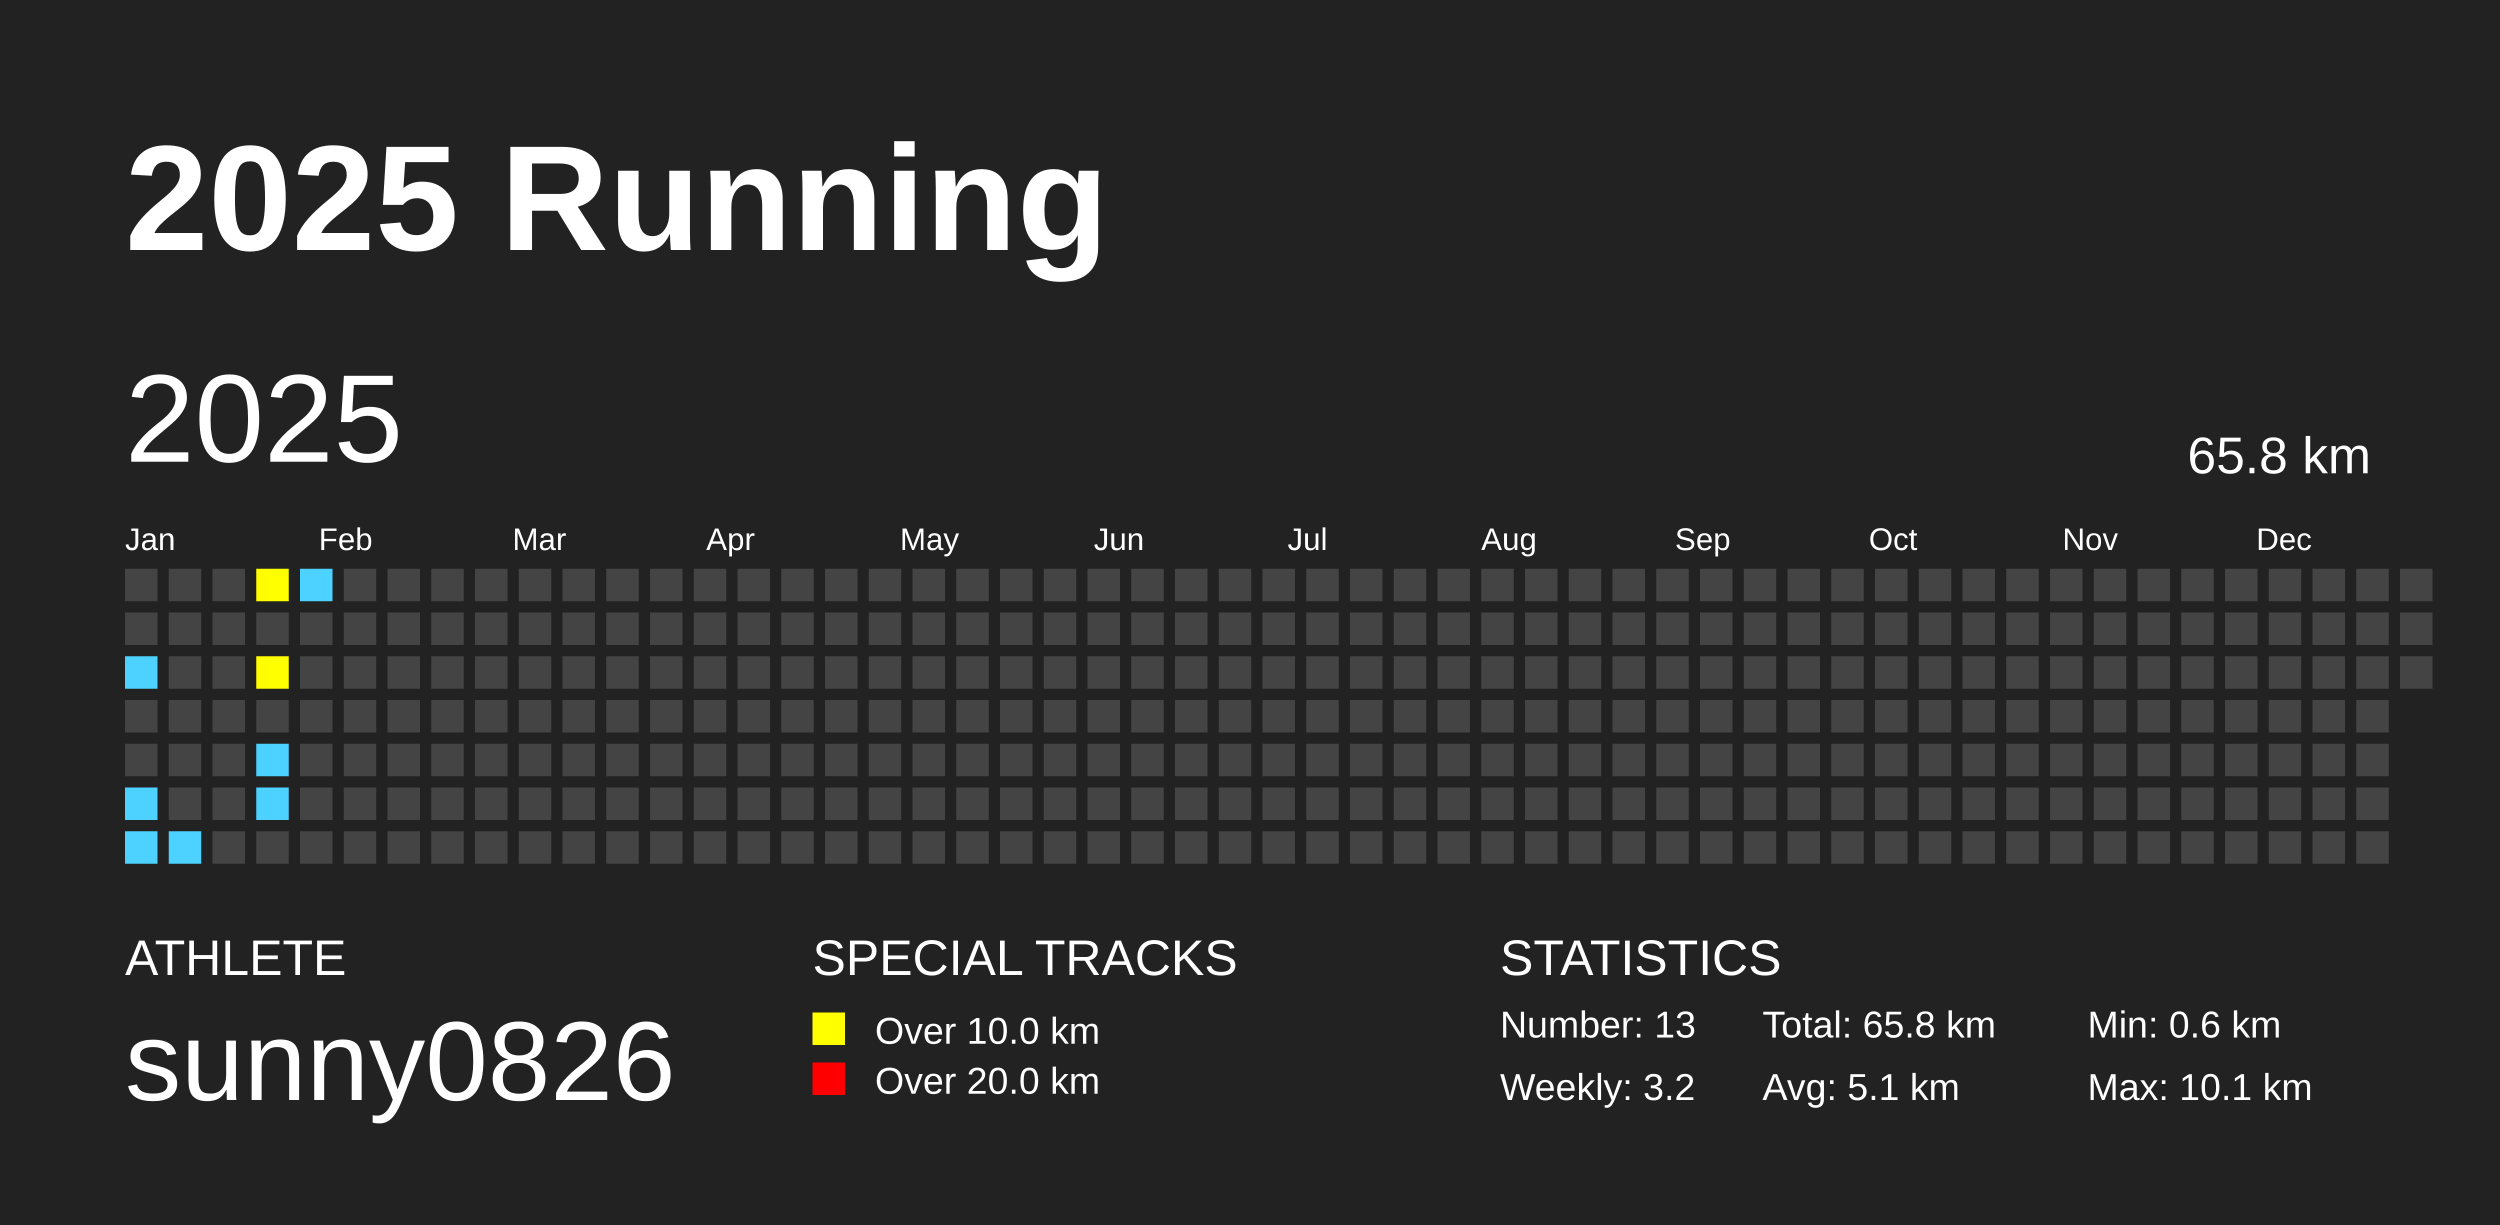
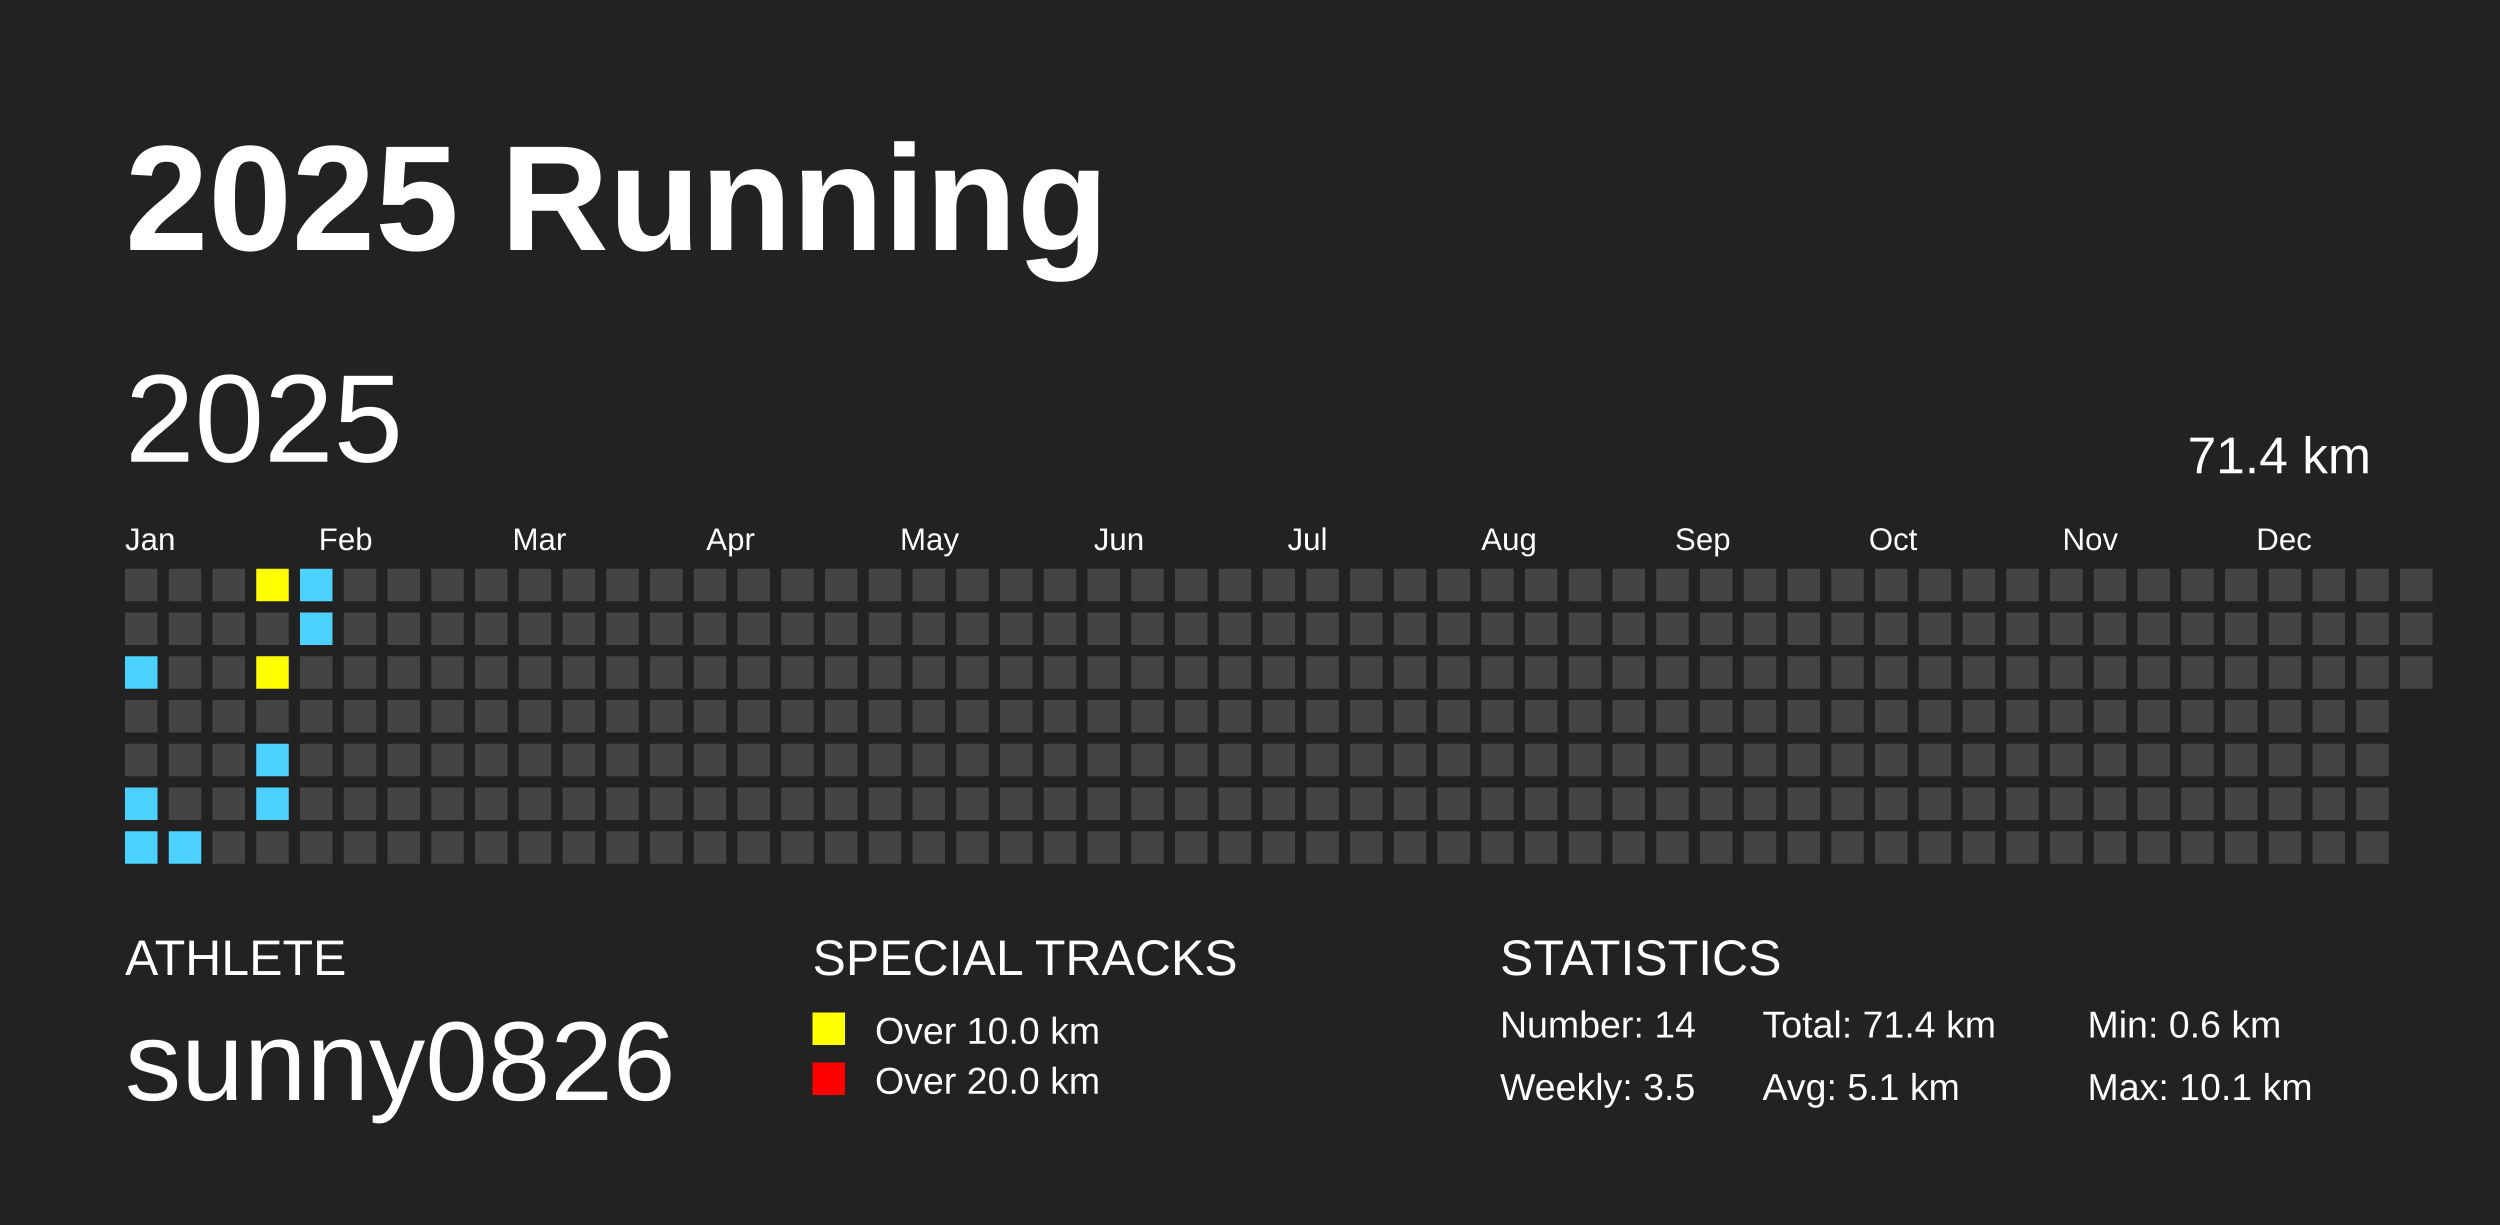
<svg xmlns="http://www.w3.org/2000/svg" baseProfile="full" height="98mm" version="1.1" viewBox="0,0,200,98" width="200mm">
  <defs />
  <rect fill="#222222" height="98" width="200" x="0" y="0" />
  <text fill="#FFFFFF" style="font-size:12px; font-family:Arial; font-weight:bold;" x="10" y="20">2025 Running</text>
  <text fill="#FFFFFF" style="font-size:4px; font-family:Arial" x="10" y="78">ATHLETE</text>
  <text fill="#FFFFFF" style="font-size:9px; font-family:Arial" x="10" y="88">sunny0826</text>
  <text fill="#FFFFFF" style="font-size:4px; font-family:Arial" x="65" y="78">SPECIAL TRACKS</text>
  <rect fill="yellow" height="2.6" width="2.6" x="65" y="81" />
  <text fill="#FFFFFF" style="font-size:3px; font-family:Arial" x="70" y="83.5">Over 10.0 km</text>
  <rect fill="red" height="2.6" width="2.6" x="65" y="85" />
  <text fill="#FFFFFF" style="font-size:3px; font-family:Arial" x="70" y="87.5">Over 20.0 km</text>
  <text fill="#FFFFFF" style="font-size:4px; font-family:Arial" x="120" y="78">STATISTICS</text>
-   <text fill="#FFFFFF" style="font-size:3px; font-family:Arial" x="120" y="83">Number: 13</text>
-   <text fill="#FFFFFF" style="font-size:3px; font-family:Arial" x="120" y="88">Weekly: 3.2</text>
-   <text fill="#FFFFFF" style="font-size:3px; font-family:Arial" x="141" y="83">Total: 65.8 km</text>
+   <text fill="#FFFFFF" style="font-size:3px; font-family:Arial" x="120" y="83">Number: 14</text>
+   <text fill="#FFFFFF" style="font-size:3px; font-family:Arial" x="120" y="88">Weekly: 3.5</text>
+   <text fill="#FFFFFF" style="font-size:3px; font-family:Arial" x="141" y="83">Total: 71.4 km</text>
  <text fill="#FFFFFF" style="font-size:3px; font-family:Arial" x="141" y="88">Avg: 5.1 km</text>
  <text fill="#FFFFFF" style="font-size:3px; font-family:Arial" x="167" y="83">Min: 0.6 km</text>
  <text fill="#FFFFFF" style="font-size:3px; font-family:Arial" x="167" y="88">Max: 10.1 km</text>
  <text dominant-baseline="hanging" fill="#FFFFFF" style="font-size:10.0px; font-family:Arial;" x="10" y="30">2025</text>
-   <text dominant-baseline="hanging" fill="#FFFFFF" style="font-size:4.125px; font-family:Arial;" x="175" y="35">65.8 km</text>
+   <text dominant-baseline="hanging" fill="#FFFFFF" style="font-size:4.125px; font-family:Arial;" x="175" y="35">71.4 km</text>
  <text fill="#FFFFFF" style="font-size:2.5px; font-family:Arial" x="10.0" y="44">Jan</text>
  <text fill="#FFFFFF" style="font-size:2.5px; font-family:Arial" x="25.5" y="44">Feb</text>
  <text fill="#FFFFFF" style="font-size:2.5px; font-family:Arial" x="41.0" y="44">Mar</text>
  <text fill="#FFFFFF" style="font-size:2.5px; font-family:Arial" x="56.5" y="44">Apr</text>
  <text fill="#FFFFFF" style="font-size:2.5px; font-family:Arial" x="72.0" y="44">May</text>
  <text fill="#FFFFFF" style="font-size:2.5px; font-family:Arial" x="87.5" y="44">Jun</text>
  <text fill="#FFFFFF" style="font-size:2.5px; font-family:Arial" x="103.0" y="44">Jul</text>
  <text fill="#FFFFFF" style="font-size:2.5px; font-family:Arial" x="118.5" y="44">Aug</text>
  <text fill="#FFFFFF" style="font-size:2.5px; font-family:Arial" x="134.0" y="44">Sep</text>
  <text fill="#FFFFFF" style="font-size:2.5px; font-family:Arial" x="149.5" y="44">Oct</text>
  <text fill="#FFFFFF" style="font-size:2.5px; font-family:Arial" x="165.0" y="44">Nov</text>
  <text fill="#FFFFFF" style="font-size:2.5px; font-family:Arial" x="180.5" y="44">Dec</text>
  <rect fill="#444444" height="2.6" width="2.6" x="10.0" y="45.5" />
  <rect fill="#444444" height="2.6" width="2.6" x="10.0" y="49.0" />
  <rect fill="#4DD2FF" height="2.6" width="2.6" x="10.0" y="52.5" />
  <rect fill="#444444" height="2.6" width="2.6" x="10.0" y="56.0" />
  <rect fill="#444444" height="2.6" width="2.6" x="10.0" y="59.5" />
  <rect fill="#4DD2FF" height="2.6" width="2.6" x="10.0" y="63.0" />
  <rect fill="#4DD2FF" height="2.6" width="2.6" x="10.0" y="66.5" />
  <rect fill="#444444" height="2.6" width="2.6" x="13.5" y="45.5" />
  <rect fill="#444444" height="2.6" width="2.6" x="13.5" y="49.0" />
  <rect fill="#444444" height="2.6" width="2.6" x="13.5" y="52.5" />
  <rect fill="#444444" height="2.6" width="2.6" x="13.5" y="56.0" />
  <rect fill="#444444" height="2.6" width="2.6" x="13.5" y="59.5" />
  <rect fill="#444444" height="2.6" width="2.6" x="13.5" y="63.0" />
  <rect fill="#4DD2FF" height="2.6" width="2.6" x="13.5" y="66.5" />
  <rect fill="#444444" height="2.6" width="2.6" x="17.0" y="45.5" />
  <rect fill="#444444" height="2.6" width="2.6" x="17.0" y="49.0" />
  <rect fill="#444444" height="2.6" width="2.6" x="17.0" y="52.5" />
  <rect fill="#444444" height="2.6" width="2.6" x="17.0" y="56.0" />
  <rect fill="#444444" height="2.6" width="2.6" x="17.0" y="59.5" />
  <rect fill="#444444" height="2.6" width="2.6" x="17.0" y="63.0" />
  <rect fill="#444444" height="2.6" width="2.6" x="17.0" y="66.5" />
  <rect fill="yellow" height="2.6" width="2.6" x="20.5" y="45.5" />
  <rect fill="#444444" height="2.6" width="2.6" x="20.5" y="49.0" />
  <rect fill="yellow" height="2.6" width="2.6" x="20.5" y="52.5" />
  <rect fill="#444444" height="2.6" width="2.6" x="20.5" y="56.0" />
  <rect fill="#4DD2FF" height="2.6" width="2.6" x="20.5" y="59.5" />
  <rect fill="#4DD2FF" height="2.6" width="2.6" x="20.5" y="63.0" />
  <rect fill="#444444" height="2.6" width="2.6" x="20.5" y="66.5" />
  <rect fill="#4DD2FF" height="2.6" width="2.6" x="24.0" y="45.5" />
-   <rect fill="#444444" height="2.6" width="2.6" x="24.0" y="49.0" />
+   <rect fill="#4DD2FF" height="2.6" width="2.6" x="24.0" y="49.0" />
  <rect fill="#444444" height="2.6" width="2.6" x="24.0" y="52.5" />
  <rect fill="#444444" height="2.6" width="2.6" x="24.0" y="56.0" />
  <rect fill="#444444" height="2.6" width="2.6" x="24.0" y="59.5" />
  <rect fill="#444444" height="2.6" width="2.6" x="24.0" y="63.0" />
  <rect fill="#444444" height="2.6" width="2.6" x="24.0" y="66.5" />
  <rect fill="#444444" height="2.6" width="2.6" x="27.5" y="45.5" />
  <rect fill="#444444" height="2.6" width="2.6" x="27.5" y="49.0" />
  <rect fill="#444444" height="2.6" width="2.6" x="27.5" y="52.5" />
  <rect fill="#444444" height="2.6" width="2.6" x="27.5" y="56.0" />
  <rect fill="#444444" height="2.6" width="2.6" x="27.5" y="59.5" />
  <rect fill="#444444" height="2.6" width="2.6" x="27.5" y="63.0" />
  <rect fill="#444444" height="2.6" width="2.6" x="27.5" y="66.5" />
  <rect fill="#444444" height="2.6" width="2.6" x="31.0" y="45.5" />
  <rect fill="#444444" height="2.6" width="2.6" x="31.0" y="49.0" />
  <rect fill="#444444" height="2.6" width="2.6" x="31.0" y="52.5" />
  <rect fill="#444444" height="2.6" width="2.6" x="31.0" y="56.0" />
  <rect fill="#444444" height="2.6" width="2.6" x="31.0" y="59.5" />
  <rect fill="#444444" height="2.6" width="2.6" x="31.0" y="63.0" />
  <rect fill="#444444" height="2.6" width="2.6" x="31.0" y="66.5" />
  <rect fill="#444444" height="2.6" width="2.6" x="34.5" y="45.5" />
  <rect fill="#444444" height="2.6" width="2.6" x="34.5" y="49.0" />
  <rect fill="#444444" height="2.6" width="2.6" x="34.5" y="52.5" />
  <rect fill="#444444" height="2.6" width="2.6" x="34.5" y="56.0" />
  <rect fill="#444444" height="2.6" width="2.6" x="34.5" y="59.5" />
  <rect fill="#444444" height="2.6" width="2.6" x="34.5" y="63.0" />
  <rect fill="#444444" height="2.6" width="2.6" x="34.5" y="66.5" />
  <rect fill="#444444" height="2.6" width="2.6" x="38.0" y="45.5" />
  <rect fill="#444444" height="2.6" width="2.6" x="38.0" y="49.0" />
  <rect fill="#444444" height="2.6" width="2.6" x="38.0" y="52.5" />
  <rect fill="#444444" height="2.6" width="2.6" x="38.0" y="56.0" />
  <rect fill="#444444" height="2.6" width="2.6" x="38.0" y="59.5" />
  <rect fill="#444444" height="2.6" width="2.6" x="38.0" y="63.0" />
  <rect fill="#444444" height="2.6" width="2.6" x="38.0" y="66.5" />
  <rect fill="#444444" height="2.6" width="2.6" x="41.5" y="45.5" />
  <rect fill="#444444" height="2.6" width="2.6" x="41.5" y="49.0" />
  <rect fill="#444444" height="2.6" width="2.6" x="41.5" y="52.5" />
  <rect fill="#444444" height="2.6" width="2.6" x="41.5" y="56.0" />
  <rect fill="#444444" height="2.6" width="2.6" x="41.5" y="59.5" />
  <rect fill="#444444" height="2.6" width="2.6" x="41.5" y="63.0" />
  <rect fill="#444444" height="2.6" width="2.6" x="41.5" y="66.5" />
  <rect fill="#444444" height="2.6" width="2.6" x="45.0" y="45.5" />
  <rect fill="#444444" height="2.6" width="2.6" x="45.0" y="49.0" />
  <rect fill="#444444" height="2.6" width="2.6" x="45.0" y="52.5" />
  <rect fill="#444444" height="2.6" width="2.6" x="45.0" y="56.0" />
  <rect fill="#444444" height="2.6" width="2.6" x="45.0" y="59.5" />
  <rect fill="#444444" height="2.6" width="2.6" x="45.0" y="63.0" />
  <rect fill="#444444" height="2.6" width="2.6" x="45.0" y="66.5" />
  <rect fill="#444444" height="2.6" width="2.6" x="48.5" y="45.5" />
  <rect fill="#444444" height="2.6" width="2.6" x="48.5" y="49.0" />
  <rect fill="#444444" height="2.6" width="2.6" x="48.5" y="52.5" />
  <rect fill="#444444" height="2.6" width="2.6" x="48.5" y="56.0" />
  <rect fill="#444444" height="2.6" width="2.6" x="48.5" y="59.5" />
  <rect fill="#444444" height="2.6" width="2.6" x="48.5" y="63.0" />
  <rect fill="#444444" height="2.6" width="2.6" x="48.5" y="66.5" />
  <rect fill="#444444" height="2.6" width="2.6" x="52.0" y="45.5" />
  <rect fill="#444444" height="2.6" width="2.6" x="52.0" y="49.0" />
  <rect fill="#444444" height="2.6" width="2.6" x="52.0" y="52.5" />
  <rect fill="#444444" height="2.6" width="2.6" x="52.0" y="56.0" />
  <rect fill="#444444" height="2.6" width="2.6" x="52.0" y="59.5" />
  <rect fill="#444444" height="2.6" width="2.6" x="52.0" y="63.0" />
  <rect fill="#444444" height="2.6" width="2.6" x="52.0" y="66.5" />
  <rect fill="#444444" height="2.6" width="2.6" x="55.5" y="45.5" />
  <rect fill="#444444" height="2.6" width="2.6" x="55.5" y="49.0" />
  <rect fill="#444444" height="2.6" width="2.6" x="55.5" y="52.5" />
  <rect fill="#444444" height="2.6" width="2.6" x="55.5" y="56.0" />
  <rect fill="#444444" height="2.6" width="2.6" x="55.5" y="59.5" />
  <rect fill="#444444" height="2.6" width="2.6" x="55.5" y="63.0" />
  <rect fill="#444444" height="2.6" width="2.6" x="55.5" y="66.5" />
  <rect fill="#444444" height="2.6" width="2.6" x="59.0" y="45.5" />
  <rect fill="#444444" height="2.6" width="2.6" x="59.0" y="49.0" />
  <rect fill="#444444" height="2.6" width="2.6" x="59.0" y="52.5" />
  <rect fill="#444444" height="2.6" width="2.6" x="59.0" y="56.0" />
  <rect fill="#444444" height="2.6" width="2.6" x="59.0" y="59.5" />
  <rect fill="#444444" height="2.6" width="2.6" x="59.0" y="63.0" />
  <rect fill="#444444" height="2.6" width="2.6" x="59.0" y="66.5" />
  <rect fill="#444444" height="2.6" width="2.6" x="62.5" y="45.5" />
  <rect fill="#444444" height="2.6" width="2.6" x="62.5" y="49.0" />
  <rect fill="#444444" height="2.6" width="2.6" x="62.5" y="52.5" />
  <rect fill="#444444" height="2.6" width="2.6" x="62.5" y="56.0" />
  <rect fill="#444444" height="2.6" width="2.6" x="62.5" y="59.5" />
  <rect fill="#444444" height="2.6" width="2.6" x="62.5" y="63.0" />
  <rect fill="#444444" height="2.6" width="2.6" x="62.5" y="66.5" />
  <rect fill="#444444" height="2.6" width="2.6" x="66.0" y="45.5" />
  <rect fill="#444444" height="2.6" width="2.6" x="66.0" y="49.0" />
  <rect fill="#444444" height="2.6" width="2.6" x="66.0" y="52.5" />
  <rect fill="#444444" height="2.6" width="2.6" x="66.0" y="56.0" />
  <rect fill="#444444" height="2.6" width="2.6" x="66.0" y="59.5" />
  <rect fill="#444444" height="2.6" width="2.6" x="66.0" y="63.0" />
  <rect fill="#444444" height="2.6" width="2.6" x="66.0" y="66.5" />
  <rect fill="#444444" height="2.6" width="2.6" x="69.5" y="45.5" />
  <rect fill="#444444" height="2.6" width="2.6" x="69.5" y="49.0" />
  <rect fill="#444444" height="2.6" width="2.6" x="69.5" y="52.5" />
  <rect fill="#444444" height="2.6" width="2.6" x="69.5" y="56.0" />
  <rect fill="#444444" height="2.6" width="2.6" x="69.5" y="59.5" />
  <rect fill="#444444" height="2.6" width="2.6" x="69.5" y="63.0" />
  <rect fill="#444444" height="2.6" width="2.6" x="69.5" y="66.5" />
  <rect fill="#444444" height="2.6" width="2.6" x="73.0" y="45.5" />
  <rect fill="#444444" height="2.6" width="2.6" x="73.0" y="49.0" />
  <rect fill="#444444" height="2.6" width="2.6" x="73.0" y="52.5" />
  <rect fill="#444444" height="2.6" width="2.6" x="73.0" y="56.0" />
  <rect fill="#444444" height="2.6" width="2.6" x="73.0" y="59.5" />
  <rect fill="#444444" height="2.6" width="2.6" x="73.0" y="63.0" />
  <rect fill="#444444" height="2.6" width="2.6" x="73.0" y="66.5" />
  <rect fill="#444444" height="2.6" width="2.6" x="76.5" y="45.5" />
  <rect fill="#444444" height="2.6" width="2.6" x="76.5" y="49.0" />
  <rect fill="#444444" height="2.6" width="2.6" x="76.5" y="52.5" />
  <rect fill="#444444" height="2.6" width="2.6" x="76.5" y="56.0" />
  <rect fill="#444444" height="2.6" width="2.6" x="76.5" y="59.5" />
  <rect fill="#444444" height="2.6" width="2.6" x="76.5" y="63.0" />
  <rect fill="#444444" height="2.6" width="2.6" x="76.5" y="66.5" />
  <rect fill="#444444" height="2.6" width="2.6" x="80.0" y="45.5" />
  <rect fill="#444444" height="2.6" width="2.6" x="80.0" y="49.0" />
  <rect fill="#444444" height="2.6" width="2.6" x="80.0" y="52.5" />
  <rect fill="#444444" height="2.6" width="2.6" x="80.0" y="56.0" />
  <rect fill="#444444" height="2.6" width="2.6" x="80.0" y="59.5" />
  <rect fill="#444444" height="2.6" width="2.6" x="80.0" y="63.0" />
  <rect fill="#444444" height="2.6" width="2.6" x="80.0" y="66.5" />
  <rect fill="#444444" height="2.6" width="2.6" x="83.5" y="45.5" />
  <rect fill="#444444" height="2.6" width="2.6" x="83.5" y="49.0" />
  <rect fill="#444444" height="2.6" width="2.6" x="83.5" y="52.5" />
  <rect fill="#444444" height="2.6" width="2.6" x="83.5" y="56.0" />
  <rect fill="#444444" height="2.6" width="2.6" x="83.5" y="59.5" />
  <rect fill="#444444" height="2.6" width="2.6" x="83.5" y="63.0" />
  <rect fill="#444444" height="2.6" width="2.6" x="83.5" y="66.5" />
  <rect fill="#444444" height="2.6" width="2.6" x="87.0" y="45.5" />
  <rect fill="#444444" height="2.6" width="2.6" x="87.0" y="49.0" />
  <rect fill="#444444" height="2.6" width="2.6" x="87.0" y="52.5" />
  <rect fill="#444444" height="2.6" width="2.6" x="87.0" y="56.0" />
  <rect fill="#444444" height="2.6" width="2.6" x="87.0" y="59.5" />
  <rect fill="#444444" height="2.6" width="2.6" x="87.0" y="63.0" />
  <rect fill="#444444" height="2.6" width="2.6" x="87.0" y="66.5" />
  <rect fill="#444444" height="2.6" width="2.6" x="90.5" y="45.5" />
  <rect fill="#444444" height="2.6" width="2.6" x="90.5" y="49.0" />
  <rect fill="#444444" height="2.6" width="2.6" x="90.5" y="52.5" />
  <rect fill="#444444" height="2.6" width="2.6" x="90.5" y="56.0" />
  <rect fill="#444444" height="2.6" width="2.6" x="90.5" y="59.5" />
  <rect fill="#444444" height="2.6" width="2.6" x="90.5" y="63.0" />
  <rect fill="#444444" height="2.6" width="2.6" x="90.5" y="66.5" />
  <rect fill="#444444" height="2.6" width="2.6" x="94.0" y="45.5" />
  <rect fill="#444444" height="2.6" width="2.6" x="94.0" y="49.0" />
  <rect fill="#444444" height="2.6" width="2.6" x="94.0" y="52.5" />
  <rect fill="#444444" height="2.6" width="2.6" x="94.0" y="56.0" />
  <rect fill="#444444" height="2.6" width="2.6" x="94.0" y="59.5" />
  <rect fill="#444444" height="2.6" width="2.6" x="94.0" y="63.0" />
  <rect fill="#444444" height="2.6" width="2.6" x="94.0" y="66.5" />
  <rect fill="#444444" height="2.6" width="2.6" x="97.5" y="45.5" />
  <rect fill="#444444" height="2.6" width="2.6" x="97.5" y="49.0" />
  <rect fill="#444444" height="2.6" width="2.6" x="97.5" y="52.5" />
  <rect fill="#444444" height="2.6" width="2.6" x="97.5" y="56.0" />
  <rect fill="#444444" height="2.6" width="2.6" x="97.5" y="59.5" />
  <rect fill="#444444" height="2.6" width="2.6" x="97.5" y="63.0" />
  <rect fill="#444444" height="2.6" width="2.6" x="97.5" y="66.5" />
  <rect fill="#444444" height="2.6" width="2.6" x="101.0" y="45.5" />
  <rect fill="#444444" height="2.6" width="2.6" x="101.0" y="49.0" />
  <rect fill="#444444" height="2.6" width="2.6" x="101.0" y="52.5" />
  <rect fill="#444444" height="2.6" width="2.6" x="101.0" y="56.0" />
  <rect fill="#444444" height="2.6" width="2.6" x="101.0" y="59.5" />
  <rect fill="#444444" height="2.6" width="2.6" x="101.0" y="63.0" />
  <rect fill="#444444" height="2.6" width="2.6" x="101.0" y="66.5" />
  <rect fill="#444444" height="2.6" width="2.6" x="104.5" y="45.5" />
  <rect fill="#444444" height="2.6" width="2.6" x="104.5" y="49.0" />
  <rect fill="#444444" height="2.6" width="2.6" x="104.5" y="52.5" />
  <rect fill="#444444" height="2.6" width="2.6" x="104.5" y="56.0" />
  <rect fill="#444444" height="2.6" width="2.6" x="104.5" y="59.5" />
  <rect fill="#444444" height="2.6" width="2.6" x="104.5" y="63.0" />
  <rect fill="#444444" height="2.6" width="2.6" x="104.5" y="66.5" />
  <rect fill="#444444" height="2.6" width="2.6" x="108.0" y="45.5" />
  <rect fill="#444444" height="2.6" width="2.6" x="108.0" y="49.0" />
  <rect fill="#444444" height="2.6" width="2.6" x="108.0" y="52.5" />
  <rect fill="#444444" height="2.6" width="2.6" x="108.0" y="56.0" />
  <rect fill="#444444" height="2.6" width="2.6" x="108.0" y="59.5" />
  <rect fill="#444444" height="2.6" width="2.6" x="108.0" y="63.0" />
  <rect fill="#444444" height="2.6" width="2.6" x="108.0" y="66.5" />
  <rect fill="#444444" height="2.6" width="2.6" x="111.5" y="45.5" />
  <rect fill="#444444" height="2.6" width="2.6" x="111.5" y="49.0" />
  <rect fill="#444444" height="2.6" width="2.6" x="111.5" y="52.5" />
  <rect fill="#444444" height="2.6" width="2.6" x="111.5" y="56.0" />
  <rect fill="#444444" height="2.6" width="2.6" x="111.5" y="59.5" />
  <rect fill="#444444" height="2.6" width="2.6" x="111.5" y="63.0" />
  <rect fill="#444444" height="2.6" width="2.6" x="111.5" y="66.5" />
  <rect fill="#444444" height="2.6" width="2.6" x="115.0" y="45.5" />
  <rect fill="#444444" height="2.6" width="2.6" x="115.0" y="49.0" />
  <rect fill="#444444" height="2.6" width="2.6" x="115.0" y="52.5" />
  <rect fill="#444444" height="2.6" width="2.6" x="115.0" y="56.0" />
  <rect fill="#444444" height="2.6" width="2.6" x="115.0" y="59.5" />
  <rect fill="#444444" height="2.6" width="2.6" x="115.0" y="63.0" />
  <rect fill="#444444" height="2.6" width="2.6" x="115.0" y="66.5" />
  <rect fill="#444444" height="2.6" width="2.6" x="118.5" y="45.5" />
  <rect fill="#444444" height="2.6" width="2.6" x="118.5" y="49.0" />
  <rect fill="#444444" height="2.6" width="2.6" x="118.5" y="52.5" />
  <rect fill="#444444" height="2.6" width="2.6" x="118.5" y="56.0" />
  <rect fill="#444444" height="2.6" width="2.6" x="118.5" y="59.5" />
  <rect fill="#444444" height="2.6" width="2.6" x="118.5" y="63.0" />
  <rect fill="#444444" height="2.6" width="2.6" x="118.5" y="66.5" />
  <rect fill="#444444" height="2.6" width="2.6" x="122.0" y="45.5" />
  <rect fill="#444444" height="2.6" width="2.6" x="122.0" y="49.0" />
  <rect fill="#444444" height="2.6" width="2.6" x="122.0" y="52.5" />
  <rect fill="#444444" height="2.6" width="2.6" x="122.0" y="56.0" />
  <rect fill="#444444" height="2.6" width="2.6" x="122.0" y="59.5" />
  <rect fill="#444444" height="2.6" width="2.6" x="122.0" y="63.0" />
  <rect fill="#444444" height="2.6" width="2.6" x="122.0" y="66.5" />
  <rect fill="#444444" height="2.6" width="2.6" x="125.5" y="45.5" />
  <rect fill="#444444" height="2.6" width="2.6" x="125.5" y="49.0" />
  <rect fill="#444444" height="2.6" width="2.6" x="125.5" y="52.5" />
  <rect fill="#444444" height="2.6" width="2.6" x="125.5" y="56.0" />
  <rect fill="#444444" height="2.6" width="2.6" x="125.5" y="59.5" />
  <rect fill="#444444" height="2.6" width="2.6" x="125.5" y="63.0" />
  <rect fill="#444444" height="2.6" width="2.6" x="125.5" y="66.5" />
  <rect fill="#444444" height="2.6" width="2.6" x="129.0" y="45.5" />
  <rect fill="#444444" height="2.6" width="2.6" x="129.0" y="49.0" />
  <rect fill="#444444" height="2.6" width="2.6" x="129.0" y="52.5" />
  <rect fill="#444444" height="2.6" width="2.6" x="129.0" y="56.0" />
  <rect fill="#444444" height="2.6" width="2.6" x="129.0" y="59.5" />
  <rect fill="#444444" height="2.6" width="2.6" x="129.0" y="63.0" />
  <rect fill="#444444" height="2.6" width="2.6" x="129.0" y="66.5" />
  <rect fill="#444444" height="2.6" width="2.6" x="132.5" y="45.5" />
  <rect fill="#444444" height="2.6" width="2.6" x="132.5" y="49.0" />
  <rect fill="#444444" height="2.6" width="2.6" x="132.5" y="52.5" />
  <rect fill="#444444" height="2.6" width="2.6" x="132.5" y="56.0" />
  <rect fill="#444444" height="2.6" width="2.6" x="132.5" y="59.5" />
  <rect fill="#444444" height="2.6" width="2.6" x="132.5" y="63.0" />
  <rect fill="#444444" height="2.6" width="2.6" x="132.5" y="66.5" />
  <rect fill="#444444" height="2.6" width="2.6" x="136.0" y="45.5" />
  <rect fill="#444444" height="2.6" width="2.6" x="136.0" y="49.0" />
  <rect fill="#444444" height="2.6" width="2.6" x="136.0" y="52.5" />
  <rect fill="#444444" height="2.6" width="2.6" x="136.0" y="56.0" />
  <rect fill="#444444" height="2.6" width="2.6" x="136.0" y="59.5" />
  <rect fill="#444444" height="2.6" width="2.6" x="136.0" y="63.0" />
  <rect fill="#444444" height="2.6" width="2.6" x="136.0" y="66.5" />
  <rect fill="#444444" height="2.6" width="2.6" x="139.5" y="45.5" />
  <rect fill="#444444" height="2.6" width="2.6" x="139.5" y="49.0" />
  <rect fill="#444444" height="2.6" width="2.6" x="139.5" y="52.5" />
  <rect fill="#444444" height="2.6" width="2.6" x="139.5" y="56.0" />
  <rect fill="#444444" height="2.6" width="2.6" x="139.5" y="59.5" />
  <rect fill="#444444" height="2.6" width="2.6" x="139.5" y="63.0" />
  <rect fill="#444444" height="2.6" width="2.6" x="139.5" y="66.5" />
  <rect fill="#444444" height="2.6" width="2.6" x="143.0" y="45.5" />
  <rect fill="#444444" height="2.6" width="2.6" x="143.0" y="49.0" />
  <rect fill="#444444" height="2.6" width="2.6" x="143.0" y="52.5" />
  <rect fill="#444444" height="2.6" width="2.6" x="143.0" y="56.0" />
  <rect fill="#444444" height="2.6" width="2.6" x="143.0" y="59.5" />
  <rect fill="#444444" height="2.6" width="2.6" x="143.0" y="63.0" />
  <rect fill="#444444" height="2.6" width="2.6" x="143.0" y="66.5" />
  <rect fill="#444444" height="2.6" width="2.6" x="146.5" y="45.5" />
  <rect fill="#444444" height="2.6" width="2.6" x="146.5" y="49.0" />
  <rect fill="#444444" height="2.6" width="2.6" x="146.5" y="52.5" />
  <rect fill="#444444" height="2.6" width="2.6" x="146.5" y="56.0" />
  <rect fill="#444444" height="2.6" width="2.6" x="146.5" y="59.5" />
  <rect fill="#444444" height="2.6" width="2.6" x="146.5" y="63.0" />
  <rect fill="#444444" height="2.6" width="2.6" x="146.5" y="66.5" />
  <rect fill="#444444" height="2.6" width="2.6" x="150.0" y="45.5" />
  <rect fill="#444444" height="2.6" width="2.6" x="150.0" y="49.0" />
  <rect fill="#444444" height="2.6" width="2.6" x="150.0" y="52.5" />
  <rect fill="#444444" height="2.6" width="2.6" x="150.0" y="56.0" />
  <rect fill="#444444" height="2.6" width="2.6" x="150.0" y="59.5" />
  <rect fill="#444444" height="2.6" width="2.6" x="150.0" y="63.0" />
  <rect fill="#444444" height="2.6" width="2.6" x="150.0" y="66.5" />
  <rect fill="#444444" height="2.6" width="2.6" x="153.5" y="45.5" />
  <rect fill="#444444" height="2.6" width="2.6" x="153.5" y="49.0" />
  <rect fill="#444444" height="2.6" width="2.6" x="153.5" y="52.5" />
  <rect fill="#444444" height="2.6" width="2.6" x="153.5" y="56.0" />
  <rect fill="#444444" height="2.6" width="2.6" x="153.5" y="59.5" />
  <rect fill="#444444" height="2.6" width="2.6" x="153.5" y="63.0" />
  <rect fill="#444444" height="2.6" width="2.6" x="153.5" y="66.5" />
  <rect fill="#444444" height="2.6" width="2.6" x="157.0" y="45.5" />
  <rect fill="#444444" height="2.6" width="2.6" x="157.0" y="49.0" />
  <rect fill="#444444" height="2.6" width="2.6" x="157.0" y="52.5" />
  <rect fill="#444444" height="2.6" width="2.6" x="157.0" y="56.0" />
  <rect fill="#444444" height="2.6" width="2.6" x="157.0" y="59.5" />
  <rect fill="#444444" height="2.6" width="2.6" x="157.0" y="63.0" />
  <rect fill="#444444" height="2.6" width="2.6" x="157.0" y="66.5" />
  <rect fill="#444444" height="2.6" width="2.6" x="160.5" y="45.5" />
  <rect fill="#444444" height="2.6" width="2.6" x="160.5" y="49.0" />
  <rect fill="#444444" height="2.6" width="2.6" x="160.5" y="52.5" />
  <rect fill="#444444" height="2.6" width="2.6" x="160.5" y="56.0" />
  <rect fill="#444444" height="2.6" width="2.6" x="160.5" y="59.5" />
  <rect fill="#444444" height="2.6" width="2.6" x="160.5" y="63.0" />
  <rect fill="#444444" height="2.6" width="2.6" x="160.5" y="66.5" />
  <rect fill="#444444" height="2.6" width="2.6" x="164.0" y="45.5" />
  <rect fill="#444444" height="2.6" width="2.6" x="164.0" y="49.0" />
  <rect fill="#444444" height="2.6" width="2.6" x="164.0" y="52.5" />
  <rect fill="#444444" height="2.6" width="2.6" x="164.0" y="56.0" />
  <rect fill="#444444" height="2.6" width="2.6" x="164.0" y="59.5" />
  <rect fill="#444444" height="2.6" width="2.6" x="164.0" y="63.0" />
  <rect fill="#444444" height="2.6" width="2.6" x="164.0" y="66.5" />
  <rect fill="#444444" height="2.6" width="2.6" x="167.5" y="45.5" />
  <rect fill="#444444" height="2.6" width="2.6" x="167.5" y="49.0" />
  <rect fill="#444444" height="2.6" width="2.6" x="167.5" y="52.5" />
  <rect fill="#444444" height="2.6" width="2.6" x="167.5" y="56.0" />
  <rect fill="#444444" height="2.6" width="2.6" x="167.5" y="59.5" />
  <rect fill="#444444" height="2.6" width="2.6" x="167.5" y="63.0" />
  <rect fill="#444444" height="2.6" width="2.6" x="167.5" y="66.5" />
  <rect fill="#444444" height="2.6" width="2.6" x="171.0" y="45.5" />
  <rect fill="#444444" height="2.6" width="2.6" x="171.0" y="49.0" />
  <rect fill="#444444" height="2.6" width="2.6" x="171.0" y="52.5" />
  <rect fill="#444444" height="2.6" width="2.6" x="171.0" y="56.0" />
  <rect fill="#444444" height="2.6" width="2.6" x="171.0" y="59.5" />
  <rect fill="#444444" height="2.6" width="2.6" x="171.0" y="63.0" />
  <rect fill="#444444" height="2.6" width="2.6" x="171.0" y="66.5" />
  <rect fill="#444444" height="2.6" width="2.6" x="174.5" y="45.5" />
  <rect fill="#444444" height="2.6" width="2.6" x="174.5" y="49.0" />
  <rect fill="#444444" height="2.6" width="2.6" x="174.5" y="52.5" />
  <rect fill="#444444" height="2.6" width="2.6" x="174.5" y="56.0" />
  <rect fill="#444444" height="2.6" width="2.6" x="174.5" y="59.5" />
  <rect fill="#444444" height="2.6" width="2.6" x="174.5" y="63.0" />
  <rect fill="#444444" height="2.6" width="2.6" x="174.5" y="66.5" />
  <rect fill="#444444" height="2.6" width="2.6" x="178.0" y="45.5" />
  <rect fill="#444444" height="2.6" width="2.6" x="178.0" y="49.0" />
  <rect fill="#444444" height="2.6" width="2.6" x="178.0" y="52.5" />
  <rect fill="#444444" height="2.6" width="2.6" x="178.0" y="56.0" />
  <rect fill="#444444" height="2.6" width="2.6" x="178.0" y="59.5" />
  <rect fill="#444444" height="2.6" width="2.6" x="178.0" y="63.0" />
  <rect fill="#444444" height="2.6" width="2.6" x="178.0" y="66.5" />
  <rect fill="#444444" height="2.6" width="2.6" x="181.5" y="45.5" />
  <rect fill="#444444" height="2.6" width="2.6" x="181.5" y="49.0" />
  <rect fill="#444444" height="2.6" width="2.6" x="181.5" y="52.5" />
  <rect fill="#444444" height="2.6" width="2.6" x="181.5" y="56.0" />
  <rect fill="#444444" height="2.6" width="2.6" x="181.5" y="59.5" />
  <rect fill="#444444" height="2.6" width="2.6" x="181.5" y="63.0" />
  <rect fill="#444444" height="2.6" width="2.6" x="181.5" y="66.5" />
  <rect fill="#444444" height="2.6" width="2.6" x="185.0" y="45.5" />
  <rect fill="#444444" height="2.6" width="2.6" x="185.0" y="49.0" />
  <rect fill="#444444" height="2.6" width="2.6" x="185.0" y="52.5" />
  <rect fill="#444444" height="2.6" width="2.6" x="185.0" y="56.0" />
  <rect fill="#444444" height="2.6" width="2.6" x="185.0" y="59.5" />
  <rect fill="#444444" height="2.6" width="2.6" x="185.0" y="63.0" />
  <rect fill="#444444" height="2.6" width="2.6" x="185.0" y="66.5" />
  <rect fill="#444444" height="2.6" width="2.6" x="188.5" y="45.5" />
  <rect fill="#444444" height="2.6" width="2.6" x="188.5" y="49.0" />
  <rect fill="#444444" height="2.6" width="2.6" x="188.5" y="52.5" />
  <rect fill="#444444" height="2.6" width="2.6" x="188.5" y="56.0" />
  <rect fill="#444444" height="2.6" width="2.6" x="188.5" y="59.5" />
  <rect fill="#444444" height="2.6" width="2.6" x="188.5" y="63.0" />
  <rect fill="#444444" height="2.6" width="2.6" x="188.5" y="66.5" />
  <rect fill="#444444" height="2.6" width="2.6" x="192.0" y="45.5" />
  <rect fill="#444444" height="2.6" width="2.6" x="192.0" y="49.0" />
  <rect fill="#444444" height="2.6" width="2.6" x="192.0" y="52.5" />
</svg>
